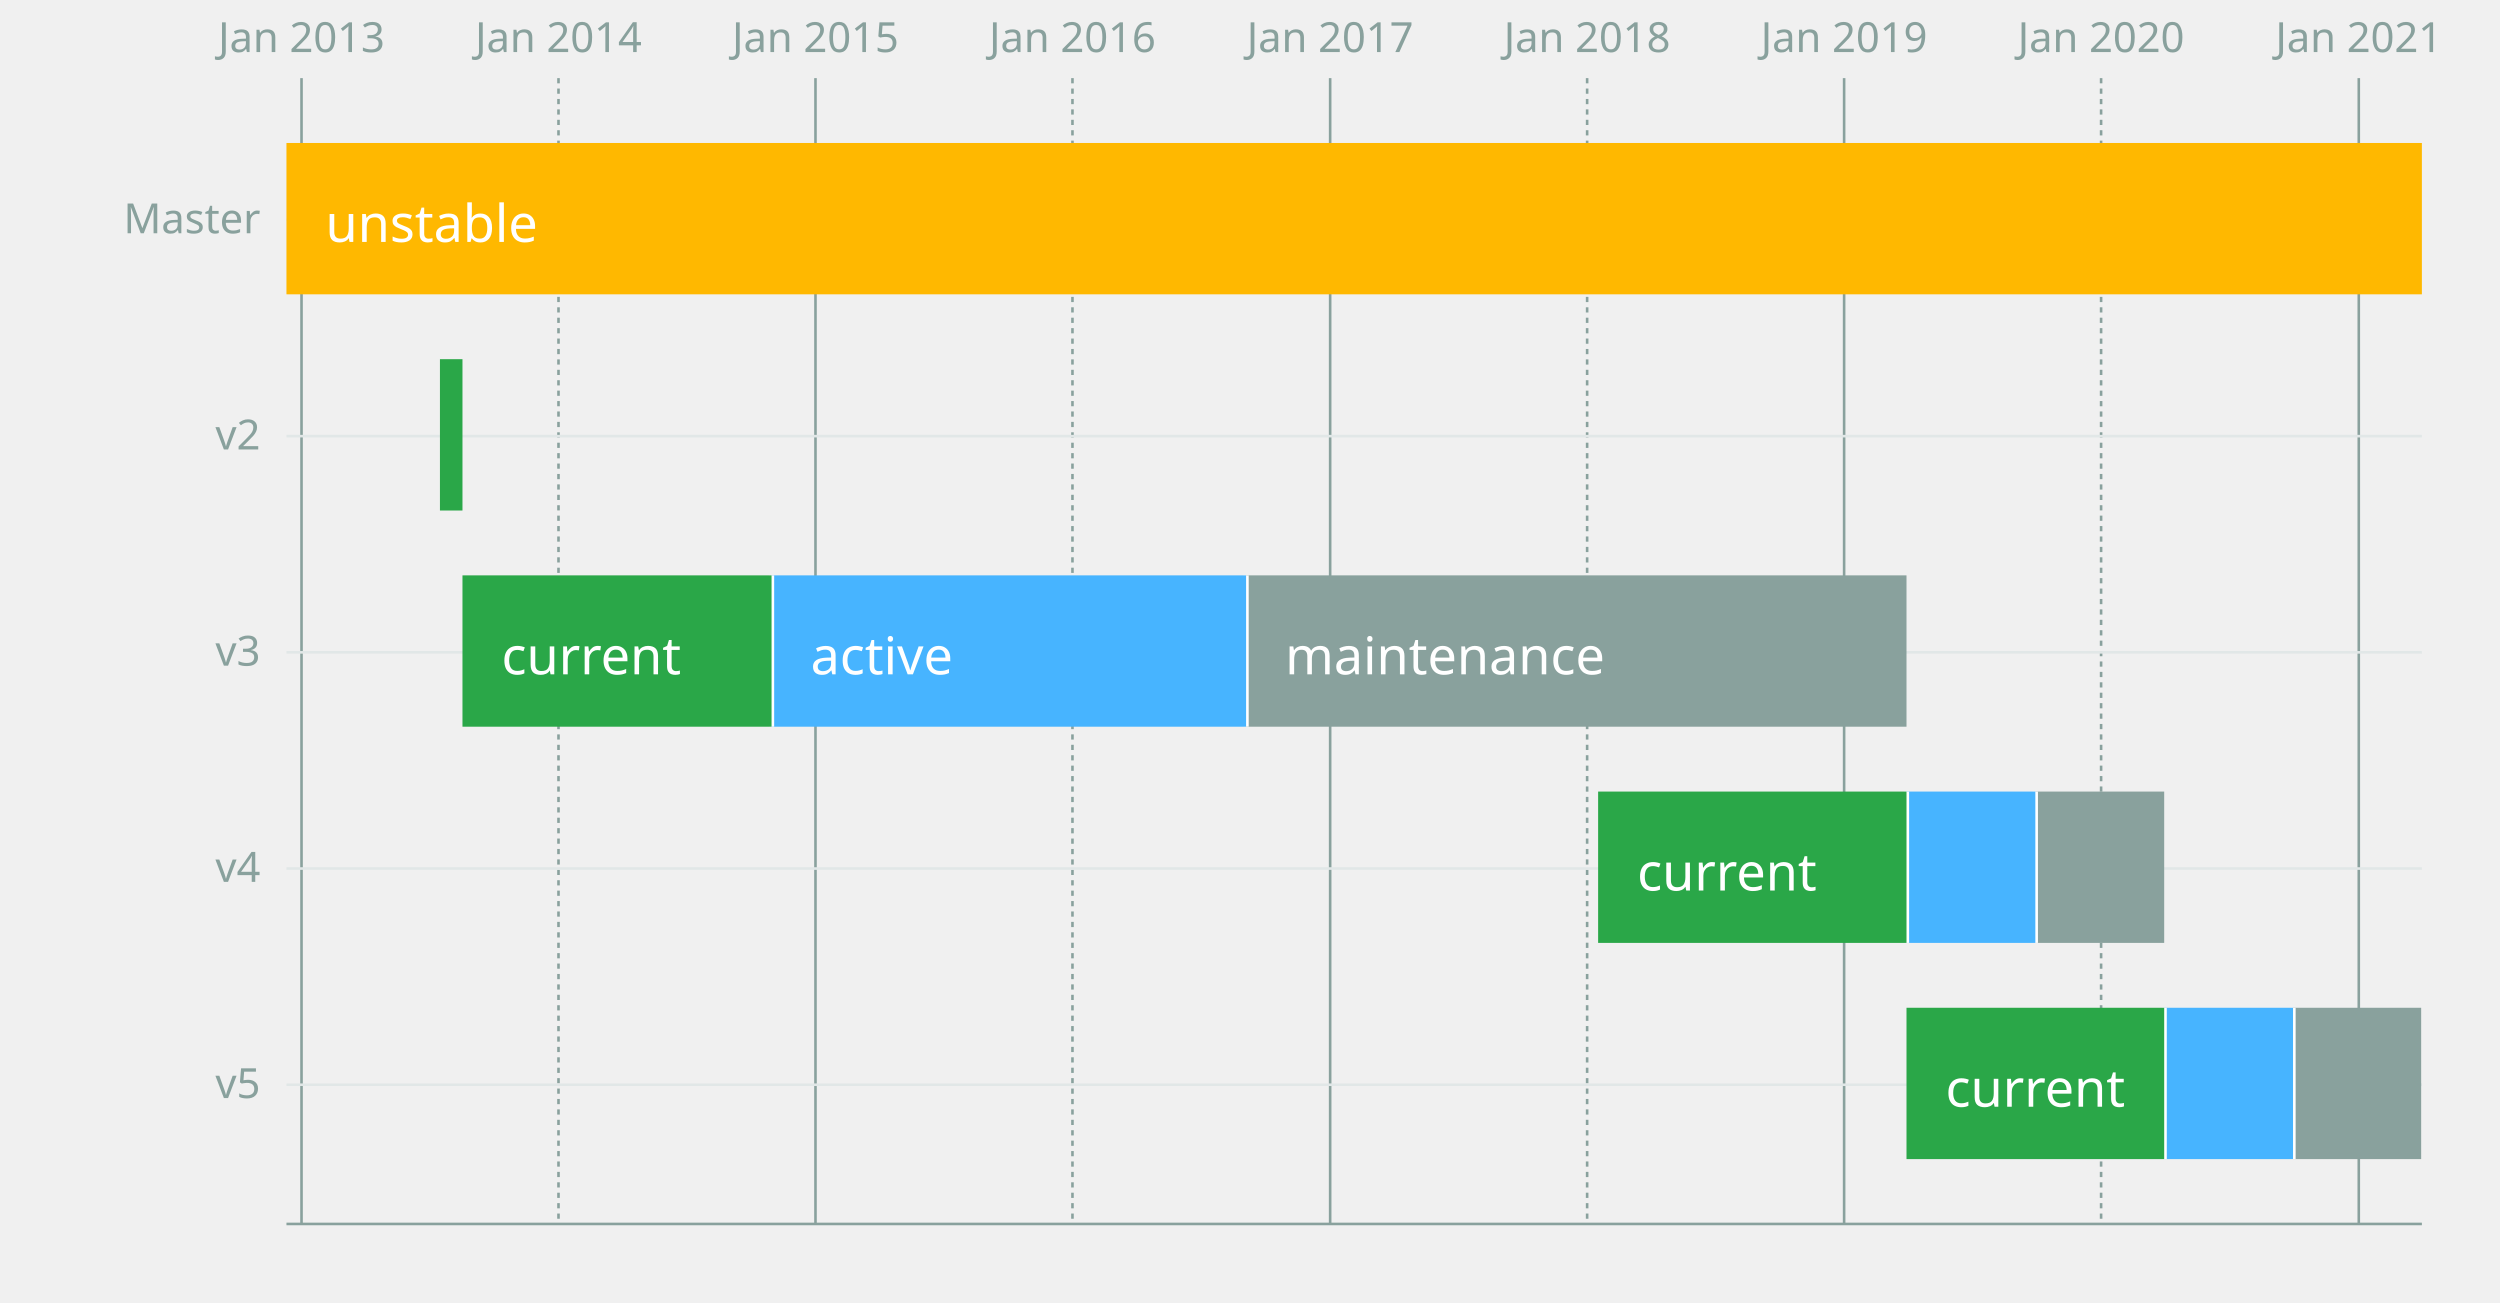
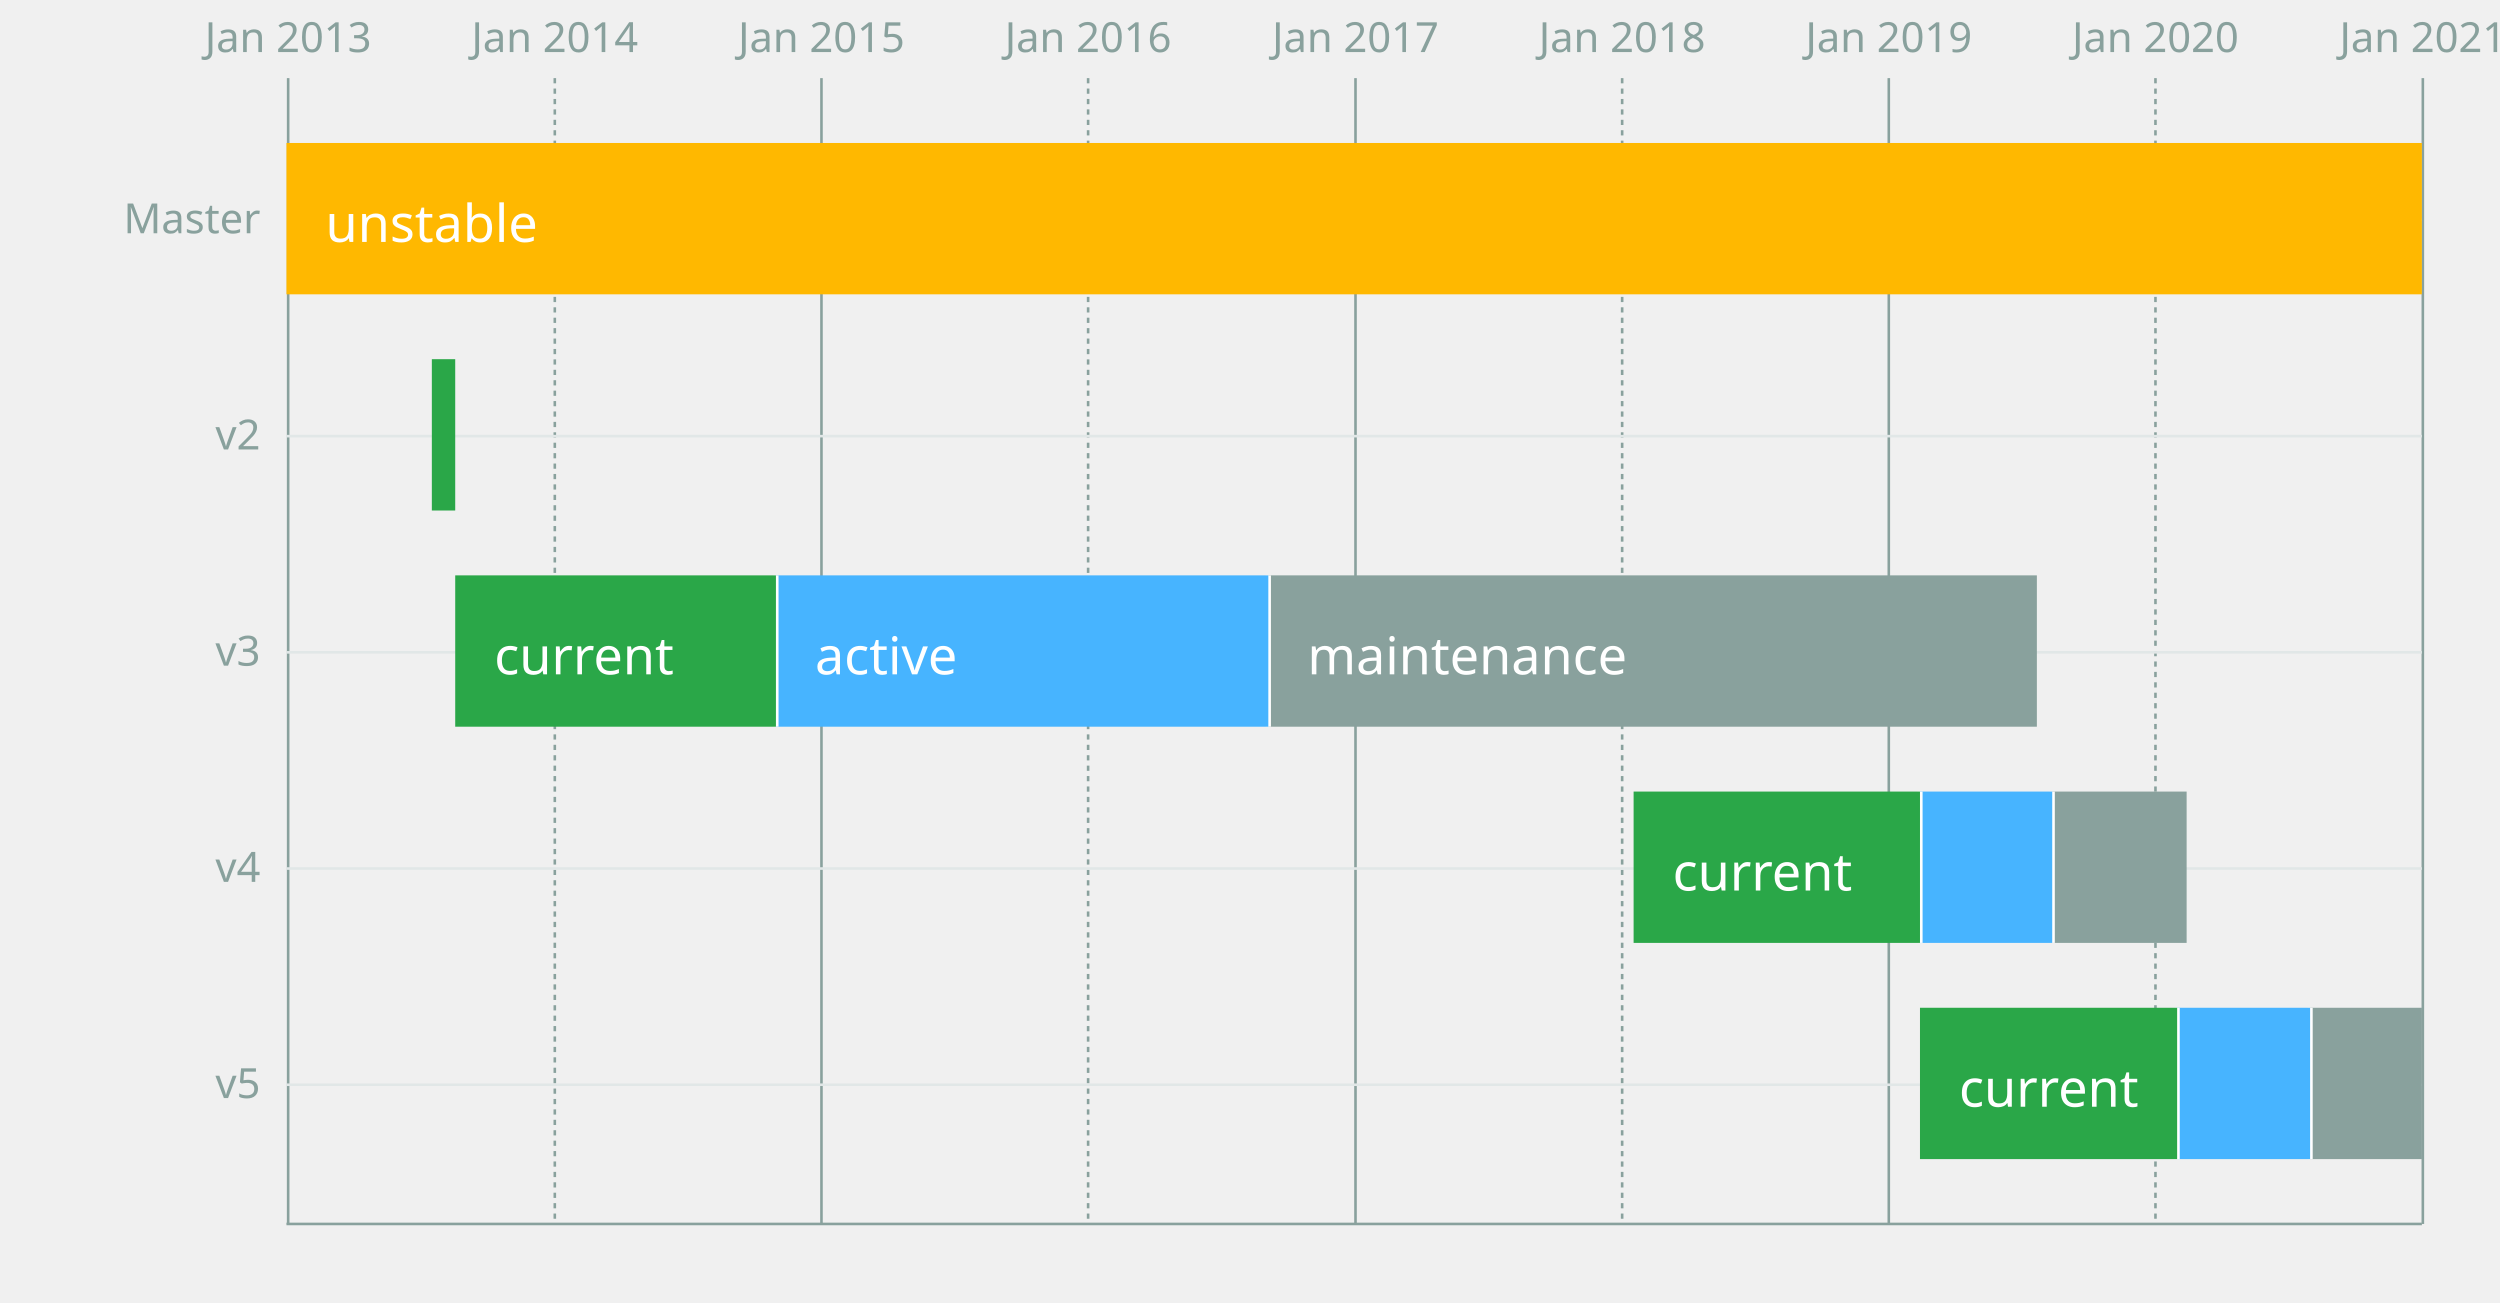
<svg xmlns="http://www.w3.org/2000/svg" width="960" height="500">
  <defs>
    <style>
      .current{fill:#2aa748}.active{fill:#47b4ff}.maintenance,.tick text{fill:#89a19d}.unstable{fill:#ffb800}.bar-join,.label{fill:#fff}.bar-join.current{display:none}.tick text{font:16px sans-serif}.axis--y .tick text{text-anchor:end}.label{font:20px sans-serif;font-weight:100;text-anchor:start;dominant-baseline:middle;text-transform:uppercase}
    </style>
  </defs>
  <g id="bar-container">
-     <g fill="none" class="axis axis--x" font-family="sans-serif" font-size="10" text-anchor="middle">
+     <g class="axis axis--x" fill="none" font-size="10" font-family="sans-serif" text-anchor="middle">
      <g class="tick">
-         <path stroke="#89a19d" d="M.5 0v440" transform="translate(115.283 30)" />
-         <text x=".5" fill="#000" dy="-10" transform="translate(115.283 30)">
+         <path stroke="#89a19d" d="M.5 0v440" transform="translate(110.152 30)" />
+         <text fill="#000" x=".5" dy="-10" transform="translate(110.152 30)">
          Jan 2013
        </text>
      </g>
      <g class="tick">
-         <path stroke="#89a19d" stroke-dasharray="2 2" d="M.5 0v440" transform="translate(213.964 30)" />
-         <text x=".5" fill="#000" dy="-10" transform="translate(213.964 30)">
+         <path stroke="#89a19d" stroke-dasharray="2,2" d="M.5 0v440" transform="translate(212.547 30)" />
+         <text fill="#000" x=".5" dy="-10" transform="translate(212.547 30)">
          Jan 2014
        </text>
      </g>
      <g class="tick">
-         <path stroke="#89a19d" d="M.5 0v440" transform="translate(312.646 30)" />
-         <text x=".5" fill="#000" dy="-10" transform="translate(312.646 30)">
+         <path stroke="#89a19d" d="M.5 0v440" transform="translate(314.942 30)" />
+         <text fill="#000" x=".5" dy="-10" transform="translate(314.942 30)">
          Jan 2015
        </text>
      </g>
      <g class="tick">
-         <path stroke="#89a19d" stroke-dasharray="2 2" d="M.5 0v440" transform="translate(411.327 30)" />
-         <text x=".5" fill="#000" dy="-10" transform="translate(411.327 30)">
+         <path stroke="#89a19d" stroke-dasharray="2,2" d="M.5 0v440" transform="translate(417.336 30)" />
+         <text fill="#000" x=".5" dy="-10" transform="translate(417.336 30)">
          Jan 2016
        </text>
      </g>
      <g class="tick">
-         <path stroke="#89a19d" d="M.5 0v440" transform="translate(510.278 30)" />
-         <text x=".5" fill="#000" dy="-10" transform="translate(510.278 30)">
+         <path stroke="#89a19d" d="M.5 0v440" transform="translate(520.012 30)" />
+         <text fill="#000" x=".5" dy="-10" transform="translate(520.012 30)">
          Jan 2017
        </text>
      </g>
      <g class="tick">
-         <path stroke="#89a19d" stroke-dasharray="2 2" d="M.5 0v440" transform="translate(608.96 30)" />
-         <text x=".5" fill="#000" dy="-10" transform="translate(608.96 30)">
+         <path stroke="#89a19d" stroke-dasharray="2,2" d="M.5 0v440" transform="translate(622.406 30)" />
+         <text fill="#000" x=".5" dy="-10" transform="translate(622.406 30)">
          Jan 2018
        </text>
      </g>
      <g class="tick">
-         <path stroke="#89a19d" d="M.5 0v440" transform="translate(707.64 30)" />
-         <text x=".5" fill="#000" dy="-10" transform="translate(707.64 30)">
+         <path stroke="#89a19d" d="M.5 0v440" transform="translate(724.801 30)" />
+         <text fill="#000" x=".5" dy="-10" transform="translate(724.801 30)">
          Jan 2019
        </text>
      </g>
      <g class="tick">
-         <path stroke="#89a19d" stroke-dasharray="2 2" d="M.5 0v440" transform="translate(806.322 30)" />
-         <text x=".5" fill="#000" dy="-10" transform="translate(806.322 30)">
+         <path stroke="#89a19d" stroke-dasharray="2,2" d="M.5 0v440" transform="translate(827.196 30)" />
+         <text fill="#000" x=".5" dy="-10" transform="translate(827.196 30)">
          Jan 2020
        </text>
      </g>
      <g class="tick">
-         <path stroke="#89a19d" d="M.5 0v440" transform="translate(905.273 30)" />
-         <text x=".5" fill="#000" dy="-10" transform="translate(905.273 30)">
+         <path stroke="#89a19d" d="M.5 0v440" transform="translate(929.871 30)" />
+         <text fill="#000" x=".5" dy="-10" transform="translate(929.871 30)">
          Jan 2021
        </text>
      </g>
    </g>
-     <g fill="none" class="axis axis--y" font-family="sans-serif" font-size="10">
+     <g class="axis axis--y" fill="none" font-size="10" font-family="sans-serif">
      <g class="tick">
        <path stroke="#e1e7e7" d="M0 .5h820" transform="translate(110 83.962)" />
-         <text y=".5" fill="#000" dx="-10" dy=".32em" transform="translate(110 83.962)">
+         <text fill="#000" y=".5" dy=".32em" dx="-10" transform="translate(110 83.962)">
          Master
        </text>
      </g>
      <g class="tick">
        <path stroke="#e1e7e7" d="M0 .5h820" transform="translate(110 166.981)" />
-         <text y=".5" fill="#000" dx="-10" dy=".32em" transform="translate(110 166.981)">
+         <text fill="#000" y=".5" dy=".32em" dx="-10" transform="translate(110 166.981)">
          v2
        </text>
      </g>
      <g class="tick">
        <path stroke="#e1e7e7" d="M0 .5h820" transform="translate(110 250)" />
-         <text y=".5" fill="#000" dx="-10" dy=".32em" transform="translate(110 250)">
+         <text fill="#000" y=".5" dy=".32em" dx="-10" transform="translate(110 250)">
          v3
        </text>
      </g>
      <g class="tick">
        <path stroke="#e1e7e7" d="M0 .5h820" transform="translate(110 333.019)" />
-         <text y=".5" fill="#000" dx="-10" dy=".32em" transform="translate(110 333.019)">
+         <text fill="#000" y=".5" dy=".32em" dx="-10" transform="translate(110 333.019)">
          v4
        </text>
      </g>
      <g class="tick">
        <path stroke="#e1e7e7" d="M0 .5h820" transform="translate(110 416.038)" />
-         <text y=".5" fill="#000" dx="-10" dy=".32em" transform="translate(110 416.038)">
+         <text fill="#000" y=".5" dy=".32em" dx="-10" transform="translate(110 416.038)">
          v5
        </text>
      </g>
      <path stroke="#89a19d" d="M0 440h820" transform="translate(110 30)" />
    </g>
-     <path d="M0 24.906h820v58.113H0z" class="bar unstable" transform="translate(110 30)" />
-     <text x="15" y="55.962" class="label" transform="translate(110 30)">
+     <path class="bar unstable" d="M0 24.906h820v58.113H0z" transform="translate(110 30)" />
+     <text class="label" x="15" y="55.962" transform="translate(110 30)">
      unstable
    </text>
-     <path d="M58.938 107.925h8.652v58.113h-8.652z" class="bar current" transform="translate(110 30)" />
-     <path d="M368.5 190.943h253.597v58.113H368.5z" class="bar maintenance" transform="translate(110 30)" />
-     <path d="M367.5 190.943h2v58.113h-2z" class="bar-join maintenance" transform="translate(110 30)" />
-     <text x="383.5" y="222" class="label" transform="translate(110 30)">
+     <path class="bar current" d="M55.826 107.925h8.977v58.113h-8.977z" transform="translate(110 30)" />
+     <path class="bar maintenance" d="M377.037 190.943h295.121v58.113H377.037z" transform="translate(110 30)" />
+     <path class="bar-join maintenance" d="M376.037 190.943h2v58.113h-2z" transform="translate(110 30)" />
+     <text class="label" x="392.037" y="222" transform="translate(110 30)">
      maintenance
    </text>
-     <path d="M186.278 190.943H368.5v58.113H186.278z" class="bar active" transform="translate(110 30)" />
-     <path d="M185.278 190.943h2v58.113h-2z" class="bar-join active" transform="translate(110 30)" />
-     <text x="201.278" y="222" class="label" transform="translate(110 30)">
+     <path class="bar active" d="M187.958 190.943h189.08v58.113h-189.08z" transform="translate(110 30)" />
+     <path class="bar-join active" d="M186.958 190.943h2v58.113h-2z" transform="translate(110 30)" />
+     <text class="label" x="202.958" y="222" transform="translate(110 30)">
      active
    </text>
-     <path d="M67.59 190.943h118.688v58.113H67.59z" class="bar current" transform="translate(110 30)" />
-     <text x="82.59" y="222" class="label" transform="translate(110 30)">
+     <path class="bar current" d="M64.803 190.943h123.154v58.113H64.803z" transform="translate(110 30)" />
+     <text class="label" x="79.803" y="222" transform="translate(110 30)">
      current
    </text>
    <g>
-       <path d="M671.573 273.962h49.476v58.113h-49.476z" class="bar maintenance" transform="translate(110 30)" />
-       <path d="M670.573 273.962h2v58.113h-2z" class="bar-join maintenance" transform="translate(110 30)" />
+       <path class="bar maintenance" d="M678.05 273.962h51.618v58.113H678.05z" transform="translate(110 30)" />
+       <path class="bar-join maintenance" d="M677.05 273.962h2v58.113h-2z" transform="translate(110 30)" />
    </g>
    <g>
-       <path d="M622.097 273.962h49.476v58.113h-49.476z" class="bar active" transform="translate(110 30)" />
-       <path d="M621.097 273.962h2v58.113h-2z" class="bar-join active" transform="translate(110 30)" />
+       <path class="bar active" d="M627.273 273.962h50.777v58.113h-50.777z" transform="translate(110 30)" />
+       <path class="bar-join active" d="M626.273 273.962h2v58.113h-2z" transform="translate(110 30)" />
    </g>
    <g>
-       <path d="M503.68 273.962h118.417v58.113H503.68z" class="bar current" transform="translate(110 30)" />
-       <text x="518.68" y="305.019" class="label" transform="translate(110 30)">
+       <path class="bar current" d="M517.304 273.962h109.969v58.113H517.304z" transform="translate(110 30)" />
+       <text class="label" x="532.304" y="305.019" transform="translate(110 30)">
        current
      </text>
    </g>
    <g>
-       <path d="M770.524 356.981h49.205v58.113h-49.205z" class="bar maintenance" transform="translate(110 30)" />
-       <path d="M769.524 356.981h2v58.113h-2z" class="bar-join maintenance" transform="translate(110 30)" />
+       <path class="bar maintenance" d="M777.078 356.981H820v58.113h-42.922z" transform="translate(110 30)" />
+       <path class="bar-join maintenance" d="M776.078 356.981h2v58.113h-2z" transform="translate(110 30)" />
    </g>
    <g>
-       <path d="M721.048 356.981h49.476v58.113h-49.476z" class="bar active" transform="translate(110 30)" />
-       <path d="M720.048 356.981h2v58.113h-2z" class="bar-join active" transform="translate(110 30)" />
+       <path class="bar active" d="M726.021 356.981h51.057v58.113h-51.057z" transform="translate(110 30)" />
+       <path class="bar-join active" d="M725.021 356.981h2v58.113h-2z" transform="translate(110 30)" />
    </g>
    <g>
-       <path d="M622.097 356.981h98.952v58.113h-98.952z" class="bar current" transform="translate(110 30)" />
-       <text x="637.097" y="388.038" class="label" transform="translate(110 30)">
+       <path class="bar current" d="M627.273 356.981h98.748v58.113h-98.748z" transform="translate(110 30)" />
+       <text class="label" x="642.273" y="388.038" transform="translate(110 30)">
        current
      </text>
    </g>
  </g>
</svg>
